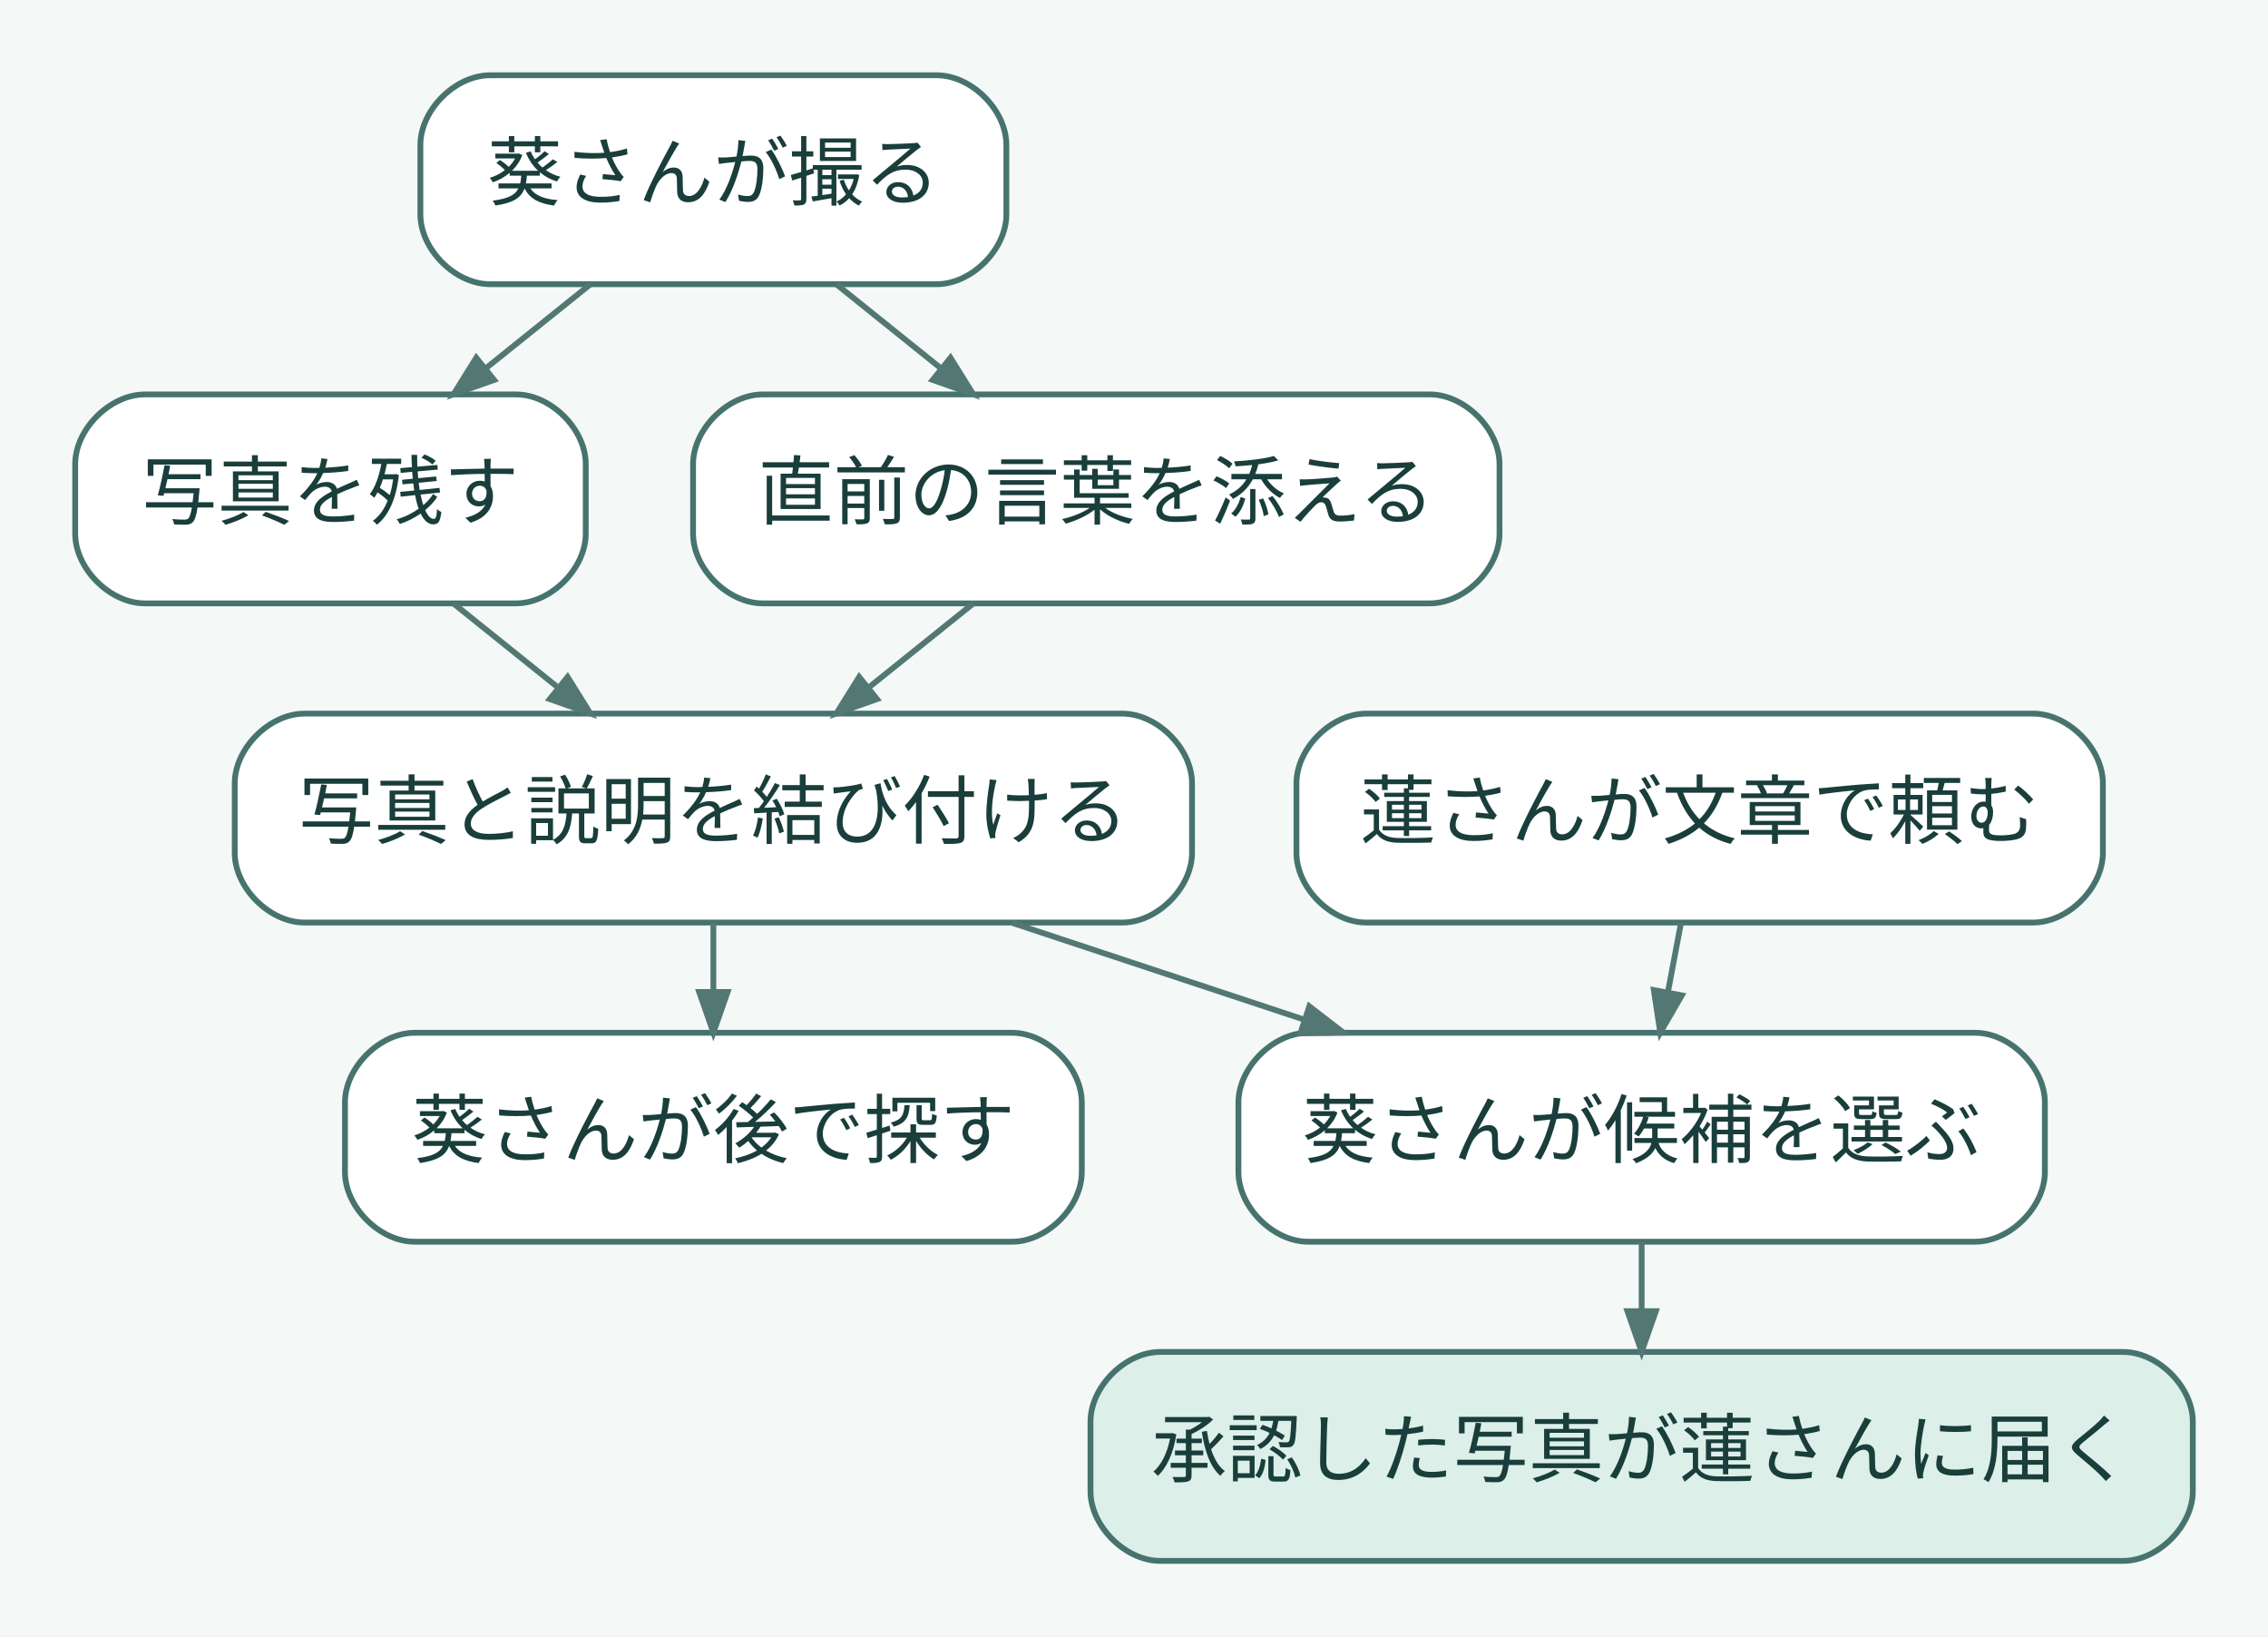
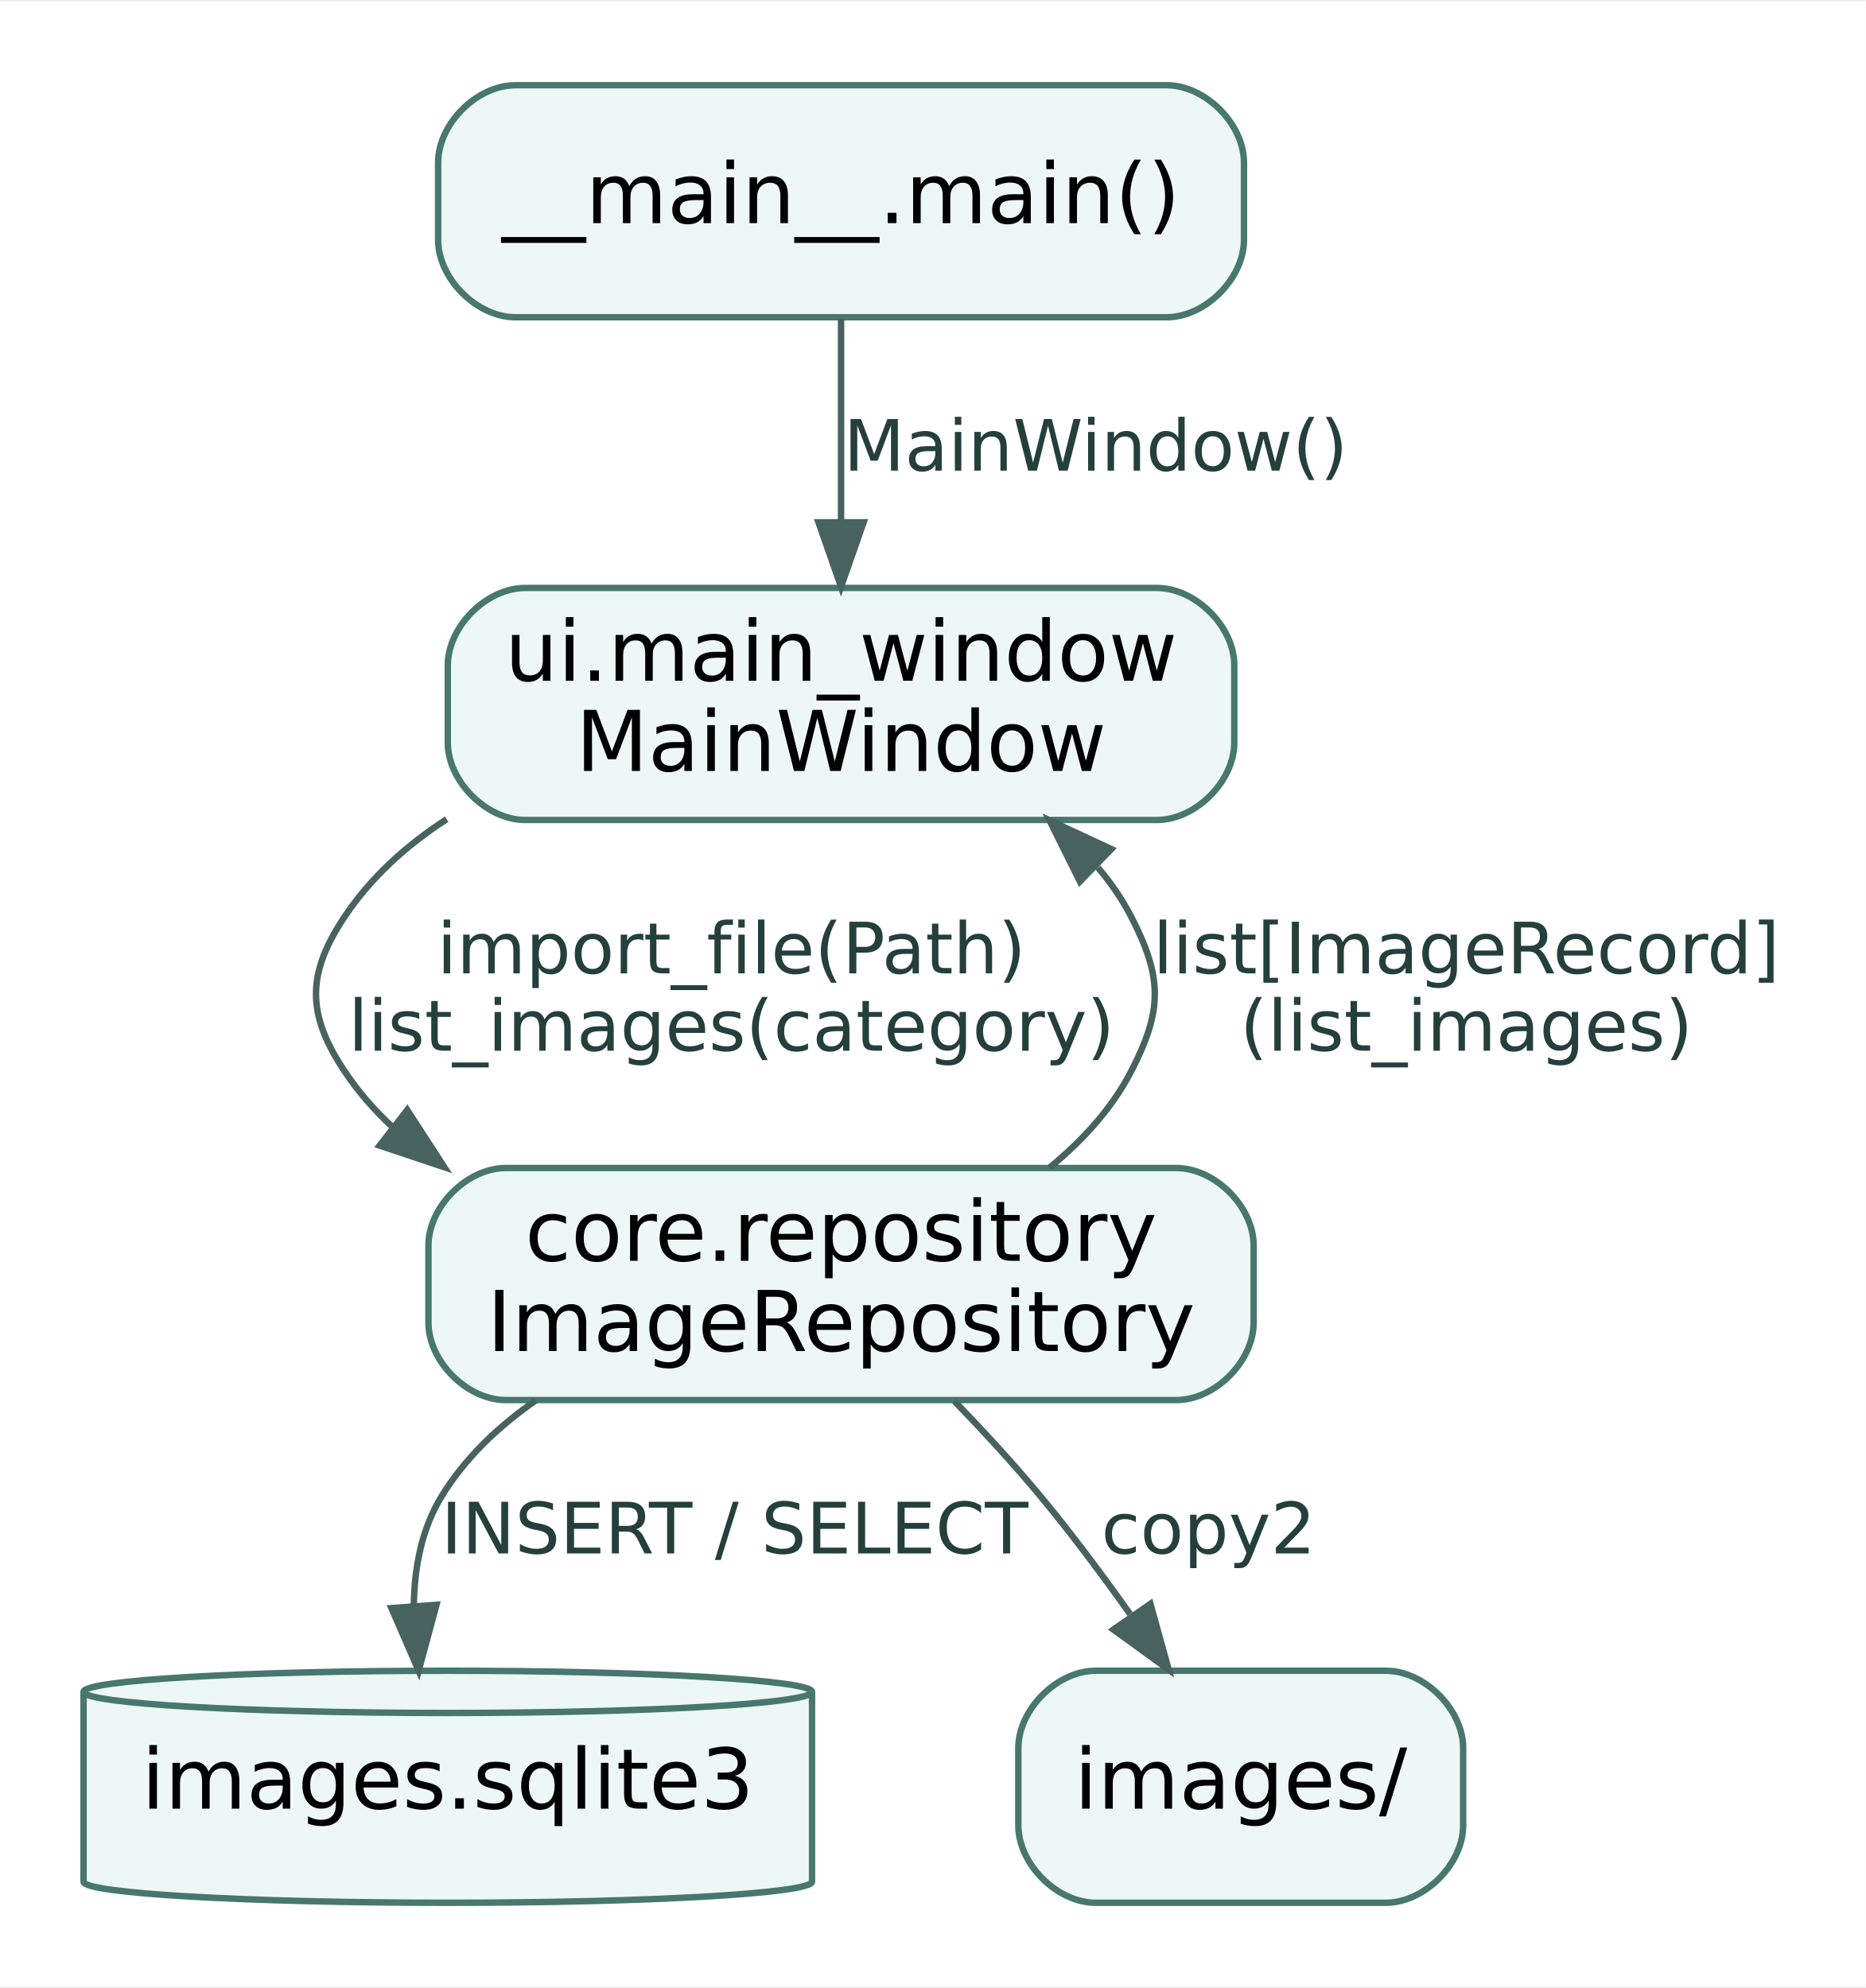
- <svg xmlns="http://www.w3.org/2000/svg" width="391pt" height="282pt" viewBox="0.00 0.00 390.92 281.92">
-   <g id="graph0" class="graph" transform="scale(1 1) rotate(0) translate(12.96 268.96)">
-     <polygon fill="#f4f8f7" stroke="transparent" points="-12.96,12.96 -12.96,-268.96 377.96,-268.96 377.96,12.96 -12.96,12.96" />
+ <svg xmlns="http://www.w3.org/2000/svg" width="289pt" height="308pt" viewBox="0.00 0.00 289.42 307.92">
+   <g id="graph0" class="graph" transform="scale(1 1) rotate(0) translate(12.96 294.96)">
+     <polygon fill="#ffffff" stroke="transparent" points="-12.96,12.96 -12.96,-294.96 276.46,-294.96 276.46,12.96 -12.96,12.96" />
    <g id="node1" class="node">
-       <path fill="white" stroke="#47736f" d="M148.5,-256C148.5,-256 71.5,-256 71.5,-256 65.5,-256 59.5,-250 59.5,-244 59.5,-244 59.5,-232 59.5,-232 59.5,-226 65.5,-220 71.5,-220 71.5,-220 148.5,-220 148.5,-220 154.5,-220 160.5,-226 160.5,-232 160.5,-232 160.5,-244 160.5,-244 160.5,-250 154.5,-256 148.5,-256" />
-       <text text-anchor="middle" x="110" y="-234.6" font-family="Noto Sans CJK JP" font-size="13.00" fill="#193e3b">葵さんが撮る</text>
+       <path fill="#edf7f5" stroke="#47776d" d="M168,-282C168,-282 67,-282 67,-282 61,-282 55,-276 55,-270 55,-270 55,-258 55,-258 55,-252 61,-246 67,-246 67,-246 168,-246 168,-246 174,-246 180,-252 180,-258 180,-258 180,-270 180,-270 180,-276 174,-282 168,-282" />
+       <text text-anchor="middle" x="117.5" y="-260.6" font-family="DejaVu Sans" font-size="13.00">__main__.main()</text>
    </g>
    <g id="node2" class="node">
-       <path fill="white" stroke="#47736f" d="M76,-201C76,-201 12,-201 12,-201 6,-201 0,-195 0,-189 0,-189 0,-177 0,-177 0,-171 6,-165 12,-165 12,-165 76,-165 76,-165 82,-165 88,-171 88,-177 88,-177 88,-189 88,-189 88,-195 82,-201 76,-201" />
-       <text text-anchor="middle" x="44" y="-179.6" font-family="Noto Sans CJK JP" font-size="13.00" fill="#193e3b">写真を残す</text>
+       <path fill="#edf7f5" stroke="#47776d" d="M166.5,-204C166.5,-204 68.5,-204 68.5,-204 62.5,-204 56.5,-198 56.5,-192 56.5,-192 56.5,-180 56.5,-180 56.5,-174 62.5,-168 68.5,-168 68.5,-168 166.5,-168 166.5,-168 172.5,-168 178.5,-174 178.5,-180 178.5,-180 178.5,-192 178.5,-192 178.5,-198 172.5,-204 166.5,-204" />
+       <text text-anchor="middle" x="117.5" y="-189.6" font-family="DejaVu Sans" font-size="13.00">ui.main_window</text>
+       <text text-anchor="middle" x="117.5" y="-175.6" font-family="DejaVu Sans" font-size="13.00">MainWindow</text>
    </g>
    <g id="edge1" class="edge">
-       <path fill="none" stroke="#537873" d="M88.75,-219.94C83.1,-215.4 76.92,-210.44 71,-205.68" />
-       <polygon fill="#537873" stroke="#537873" points="72.2,-203.5 65.21,-201.03 69.13,-207.32 72.2,-203.5" />
+       <path fill="none" stroke="#48635f" d="M117.5,-245.75C117.5,-236.52 117.5,-224.93 117.5,-214.49" />
+       <polygon fill="#48635f" stroke="#48635f" points="121,-214.18 117.5,-204.18 114,-214.18 121,-214.18" />
+       <text text-anchor="middle" x="157" y="-222.2" font-family="DejaVu Sans" font-size="11.00" fill="#253f3b">MainWindow()</text>
    </g>
    <g id="node3" class="node">
-       <path fill="white" stroke="#47736f" d="M233.5,-201C233.5,-201 118.5,-201 118.5,-201 112.5,-201 106.5,-195 106.5,-189 106.5,-189 106.5,-177 106.5,-177 106.5,-171 112.5,-165 118.5,-165 118.5,-165 233.5,-165 233.5,-165 239.5,-165 245.5,-171 245.5,-177 245.5,-177 245.5,-189 245.5,-189 245.5,-195 239.5,-201 233.5,-201" />
-       <text text-anchor="middle" x="176" y="-179.6" font-family="Noto Sans CJK JP" font-size="13.00" fill="#193e3b">直前の言葉を添える</text>
+       <path fill="#edf7f5" stroke="#47776d" d="M169.5,-114C169.5,-114 65.5,-114 65.5,-114 59.5,-114 53.5,-108 53.5,-102 53.5,-102 53.5,-90 53.5,-90 53.5,-84 59.5,-78 65.5,-78 65.5,-78 169.5,-78 169.5,-78 175.5,-78 181.5,-84 181.5,-90 181.5,-90 181.5,-102 181.5,-102 181.5,-108 175.5,-114 169.5,-114" />
+       <text text-anchor="middle" x="117.5" y="-99.6" font-family="DejaVu Sans" font-size="13.00">core.repository</text>
+       <text text-anchor="middle" x="117.5" y="-85.6" font-family="DejaVu Sans" font-size="13.00">ImageRepository</text>
    </g>
    <g id="edge2" class="edge">
-       <path fill="none" stroke="#537873" d="M131.25,-219.94C136.9,-215.4 143.08,-210.44 149,-205.68" />
-       <polygon fill="#537873" stroke="#537873" points="150.87,-207.32 154.79,-201.03 147.8,-203.5 150.87,-207.32" />
+       <path fill="none" stroke="#48635f" d="M56.33,-168.12C50.12,-164.11 44.6,-159.14 40.5,-153 34.58,-144.13 34.58,-137.87 40.5,-129 42.63,-125.8 45.15,-122.92 47.96,-120.33" />
+       <polygon fill="#48635f" stroke="#48635f" points="50.21,-123.01 55.97,-114.12 45.92,-117.48 50.21,-123.01" />
+       <text text-anchor="middle" x="100.5" y="-144.2" font-family="DejaVu Sans" font-size="11.00" fill="#253f3b">import_file(Path)</text>
+       <text text-anchor="middle" x="100.5" y="-132.2" font-family="DejaVu Sans" font-size="11.00" fill="#253f3b">list_images(category)</text>
+     </g>
+     <g id="edge3" class="edge">
+       <path fill="none" stroke="#48635f" d="M149.83,-114.05C154.93,-118.23 159.51,-123.21 162.5,-129 167.39,-138.48 167.39,-143.52 162.5,-153 161.1,-155.72 159.35,-158.25 157.36,-160.61" />
+       <polygon fill="#48635f" stroke="#48635f" points="154.55,-158.46 149.83,-167.95 159.43,-163.48 154.55,-158.46" />
+       <text text-anchor="middle" x="214.5" y="-144.2" font-family="DejaVu Sans" font-size="11.00" fill="#253f3b">list[ImageRecord]</text>
+       <text text-anchor="middle" x="214.5" y="-132.2" font-family="DejaVu Sans" font-size="11.00" fill="#253f3b">(list_images)</text>
    </g>
    <g id="node4" class="node">
-       <path fill="white" stroke="#47736f" d="M180.5,-146C180.5,-146 39.5,-146 39.5,-146 33.5,-146 27.5,-140 27.5,-134 27.5,-134 27.5,-122 27.5,-122 27.5,-116 33.5,-110 39.5,-110 39.5,-110 180.5,-110 180.5,-110 186.5,-110 192.5,-116 192.5,-122 192.5,-122 192.5,-134 192.5,-134 192.5,-140 186.5,-146 180.5,-146" />
-       <text text-anchor="middle" x="110" y="-124.6" font-family="Noto Sans CJK JP" font-size="13.00" fill="#193e3b">写真と説明を結び付ける</text>
-     </g>
-     <g id="edge3" class="edge">
-       <path fill="none" stroke="#537873" d="M65.25,-164.94C70.9,-160.4 77.08,-155.44 83,-150.68" />
-       <polygon fill="#537873" stroke="#537873" points="84.87,-152.32 88.79,-146.03 81.8,-148.5 84.87,-152.32" />
+       <path fill="#edf7f5" stroke="#47776d" d="M113,-32.73C113,-34.53 87.68,-36 56.5,-36 25.32,-36 0,-34.53 0,-32.73 0,-32.73 0,-3.27 0,-3.27 0,-1.47 25.32,0 56.5,0 87.68,0 113,-1.47 113,-3.27 113,-3.27 113,-32.73 113,-32.73" />
+       <path fill="none" stroke="#47776d" d="M113,-32.73C113,-30.92 87.68,-29.45 56.5,-29.45 25.32,-29.45 0,-30.92 0,-32.73" />
+       <text text-anchor="middle" x="56.5" y="-14.6" font-family="DejaVu Sans" font-size="13.00">images.sqlite3</text>
    </g>
    <g id="edge4" class="edge">
-       <path fill="none" stroke="#537873" d="M154.75,-164.94C149.1,-160.4 142.92,-155.44 137,-150.68" />
-       <polygon fill="#537873" stroke="#537873" points="138.2,-148.5 131.21,-146.03 135.13,-152.32 138.2,-148.5" />
+       <path fill="none" stroke="#48635f" d="M70.17,-77.95C64.34,-73.92 59.16,-69 55.5,-63 52.47,-58.02 51.33,-52.11 51.23,-46.26" />
+       <polygon fill="#48635f" stroke="#48635f" points="54.74,-46.23 51.98,-36 47.76,-45.72 54.74,-46.23" />
+       <text text-anchor="middle" x="101" y="-54.2" font-family="DejaVu Sans" font-size="11.00" fill="#253f3b">INSERT / SELECT</text>
    </g>
    <g id="node5" class="node">
-       <path fill="white" stroke="#47736f" d="M161.5,-91C161.5,-91 58.5,-91 58.5,-91 52.5,-91 46.5,-85 46.5,-79 46.5,-79 46.5,-67 46.5,-67 46.5,-61 52.5,-55 58.5,-55 58.5,-55 161.5,-55 161.5,-55 167.5,-55 173.5,-61 173.5,-67 173.5,-67 173.5,-79 173.5,-79 173.5,-85 167.5,-91 161.5,-91" />
-       <text text-anchor="middle" x="110" y="-69.6" font-family="Noto Sans CJK JP" font-size="13.00" fill="#193e3b">葵さんが後で探す</text>
+       <path fill="#edf7f5" stroke="#47776d" d="M202,-36C202,-36 157,-36 157,-36 151,-36 145,-30 145,-24 145,-24 145,-12 145,-12 145,-6 151,0 157,0 157,0 202,0 202,0 208,0 214,-6 214,-12 214,-12 214,-24 214,-24 214,-30 208,-36 202,-36" />
+       <text text-anchor="middle" x="179.5" y="-14.6" font-family="DejaVu Sans" font-size="13.00">images/</text>
    </g>
    <g id="edge5" class="edge">
-       <path fill="none" stroke="#537873" d="M110,-109.94C110,-106.16 110,-102.08 110,-98.08" />
-       <polygon fill="#537873" stroke="#537873" points="112.45,-98.03 110,-91.03 107.55,-98.03 112.45,-98.03" />
-     </g>
-     <g id="node7" class="node">
-       <path fill="white" stroke="#47736f" d="M327.5,-91C327.5,-91 212.5,-91 212.5,-91 206.5,-91 200.5,-85 200.5,-79 200.5,-79 200.5,-67 200.5,-67 200.5,-61 206.5,-55 212.5,-55 212.5,-55 327.5,-55 327.5,-55 333.5,-55 339.5,-61 339.5,-67 339.5,-67 339.5,-79 339.5,-79 339.5,-85 333.5,-91 327.5,-91" />
-       <text text-anchor="middle" x="270" y="-69.6" font-family="Noto Sans CJK JP" font-size="13.00" fill="#193e3b">葵さんが候補を選ぶ</text>
-     </g>
-     <g id="edge6" class="edge">
-       <path fill="none" stroke="#537873" d="M161.51,-109.94C177.49,-104.64 195.23,-98.77 211.64,-93.33" />
-       <polygon fill="#537873" stroke="#537873" points="212.72,-95.56 218.59,-91.03 211.18,-90.9 212.72,-95.56" />
-     </g>
-     <g id="node6" class="node">
-       <path fill="white" stroke="#47736f" d="M337.5,-146C337.5,-146 222.5,-146 222.5,-146 216.5,-146 210.5,-140 210.5,-134 210.5,-134 210.5,-122 210.5,-122 210.5,-116 216.5,-110 222.5,-110 222.5,-110 337.5,-110 337.5,-110 343.5,-110 349.5,-116 349.5,-122 349.5,-122 349.5,-134 349.5,-134 349.5,-140 343.5,-146 337.5,-146" />
-       <text text-anchor="middle" x="280" y="-124.6" font-family="Noto Sans CJK JP" font-size="13.00" fill="#193e3b">蓮さんが文章で頼む</text>
-     </g>
-     <g id="edge7" class="edge">
-       <path fill="none" stroke="#537873" d="M276.78,-109.94C276.07,-106.16 275.3,-102.08 274.54,-98.08" />
-       <polygon fill="#537873" stroke="#537873" points="276.92,-97.45 273.21,-91.03 272.1,-98.36 276.92,-97.45" />
-     </g>
-     <g id="node8" class="node">
-       <path fill="#dcefe8" stroke="#47736f" d="M353,-36C353,-36 187,-36 187,-36 181,-36 175,-30 175,-24 175,-24 175,-12 175,-12 175,-6 181,0 187,0 187,0 353,0 353,0 359,0 365,-6 365,-12 365,-12 365,-24 365,-24 365,-30 359,-36 353,-36" />
-       <text text-anchor="middle" x="270" y="-14.6" font-family="Noto Sans CJK JP" font-size="13.00" fill="#193e3b">承認した写真が蓮さんに届く</text>
-     </g>
-     <g id="edge8" class="edge">
-       <path fill="none" stroke="#537873" d="M270,-54.94C270,-51.16 270,-47.08 270,-43.08" />
-       <polygon fill="#537873" stroke="#537873" points="272.45,-43.03 270,-36.03 267.55,-43.03 272.45,-43.03" />
+       <path fill="none" stroke="#48635f" d="M135.07,-77.85C139.59,-73.17 144.36,-68 148.5,-63 153.23,-57.29 158,-50.9 162.33,-44.8" />
+       <polygon fill="#48635f" stroke="#48635f" points="165.49,-46.38 168.32,-36.17 159.74,-42.39 165.49,-46.38" />
+       <text text-anchor="middle" x="174.5" y="-54.2" font-family="DejaVu Sans" font-size="11.00" fill="#253f3b">copy2</text>
    </g>
  </g>
</svg>
